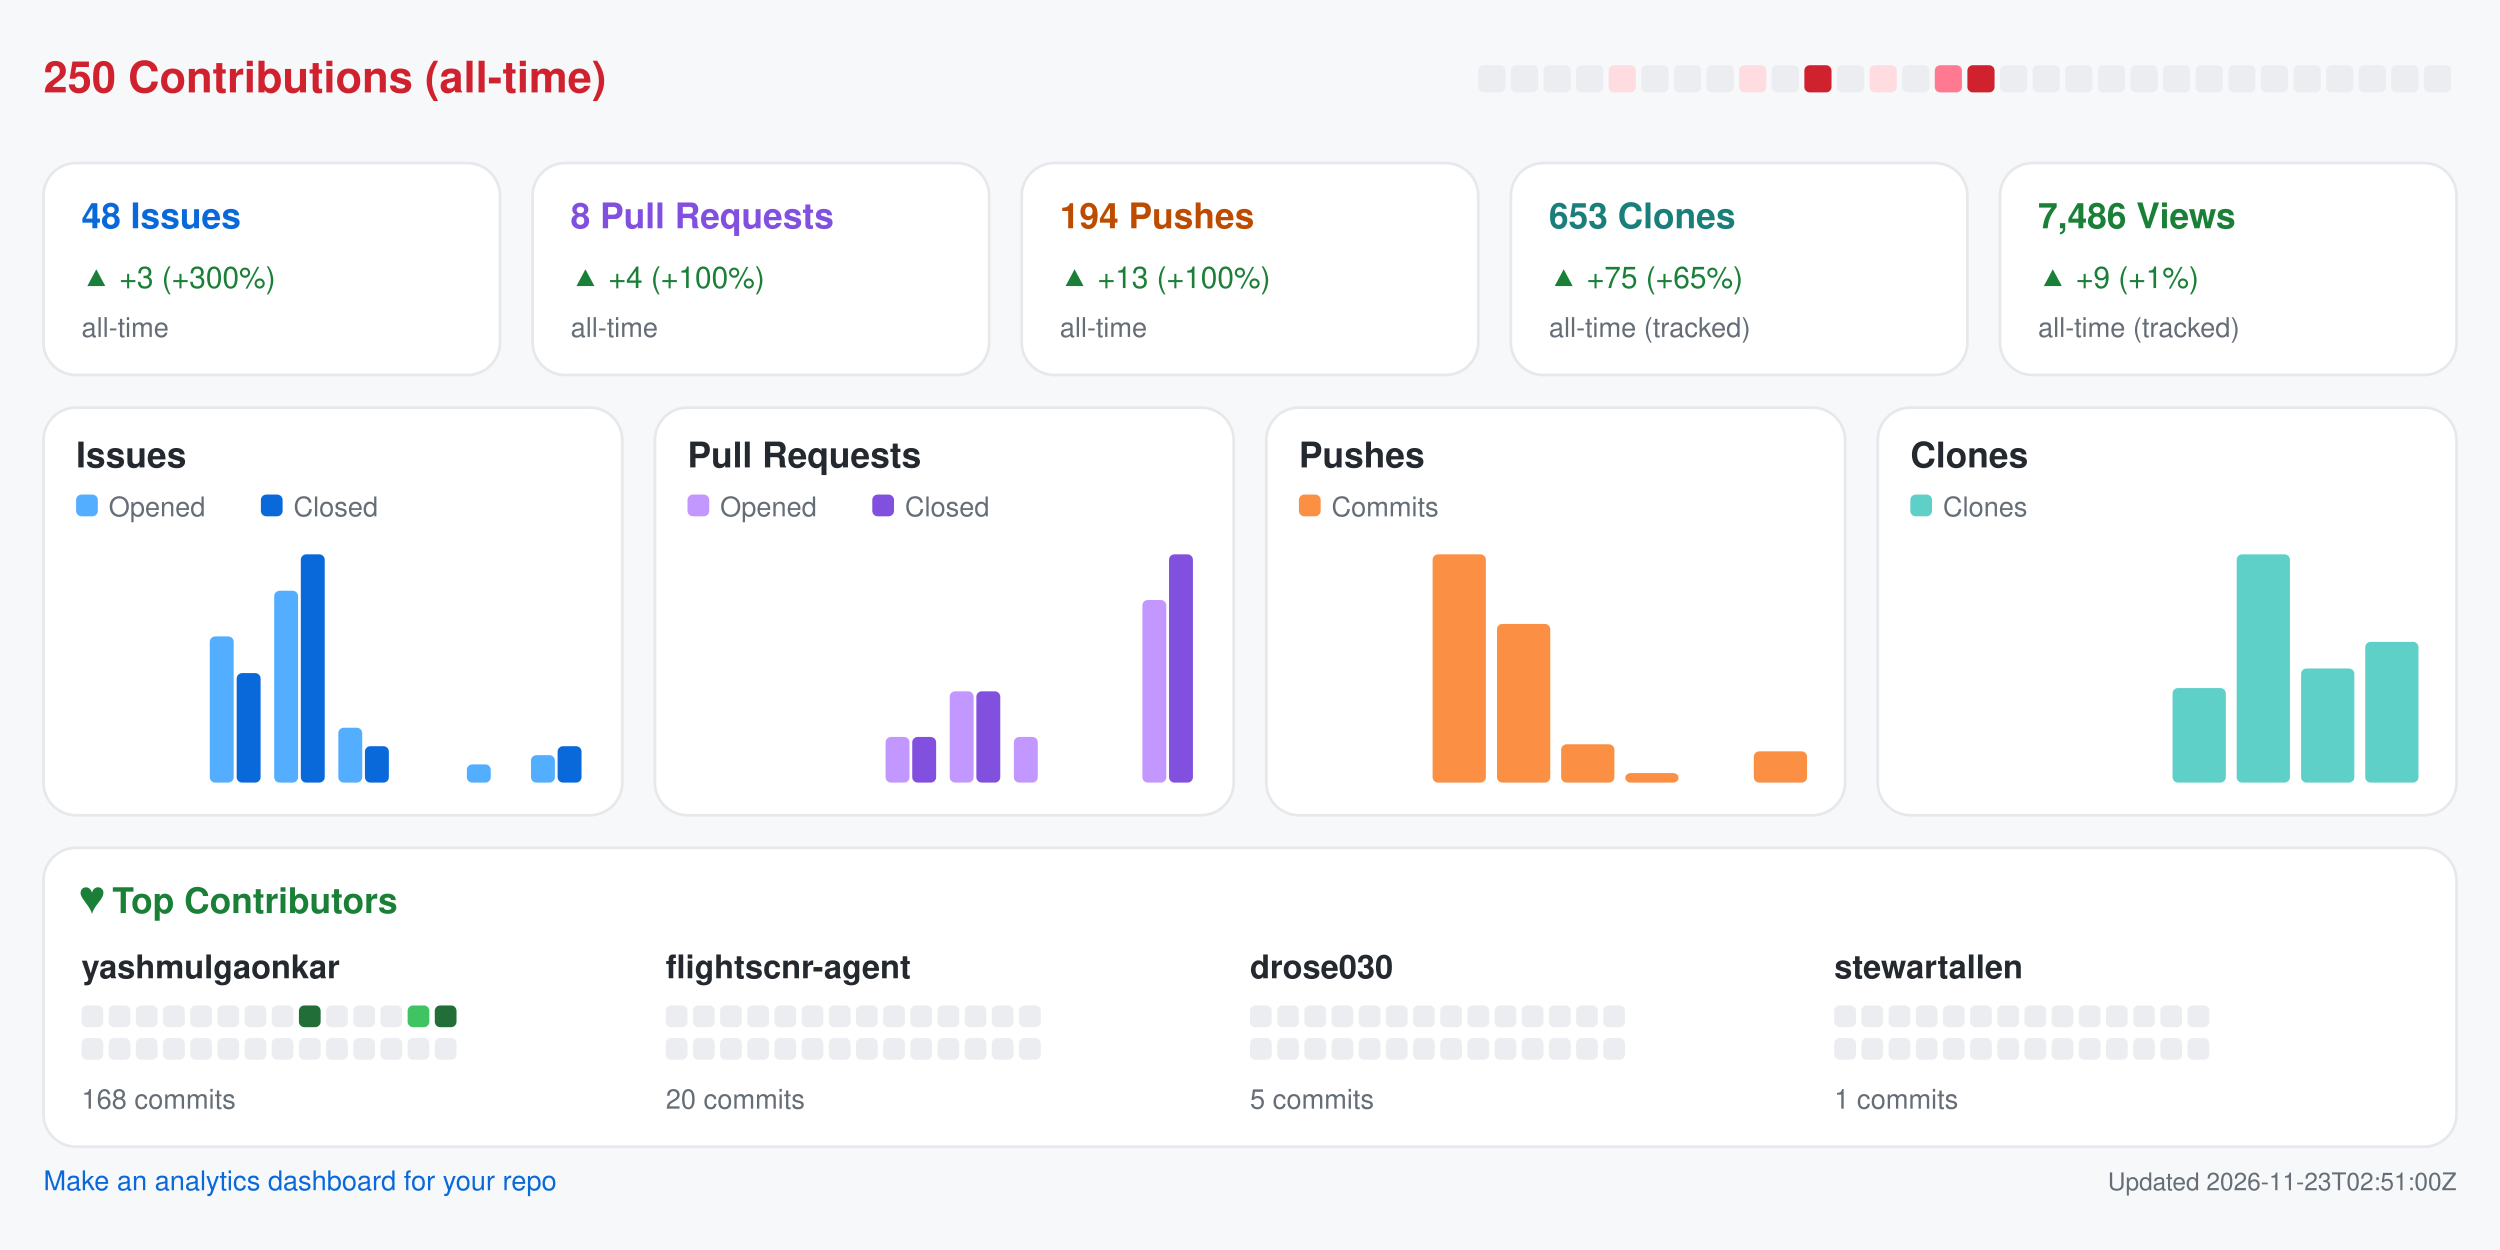
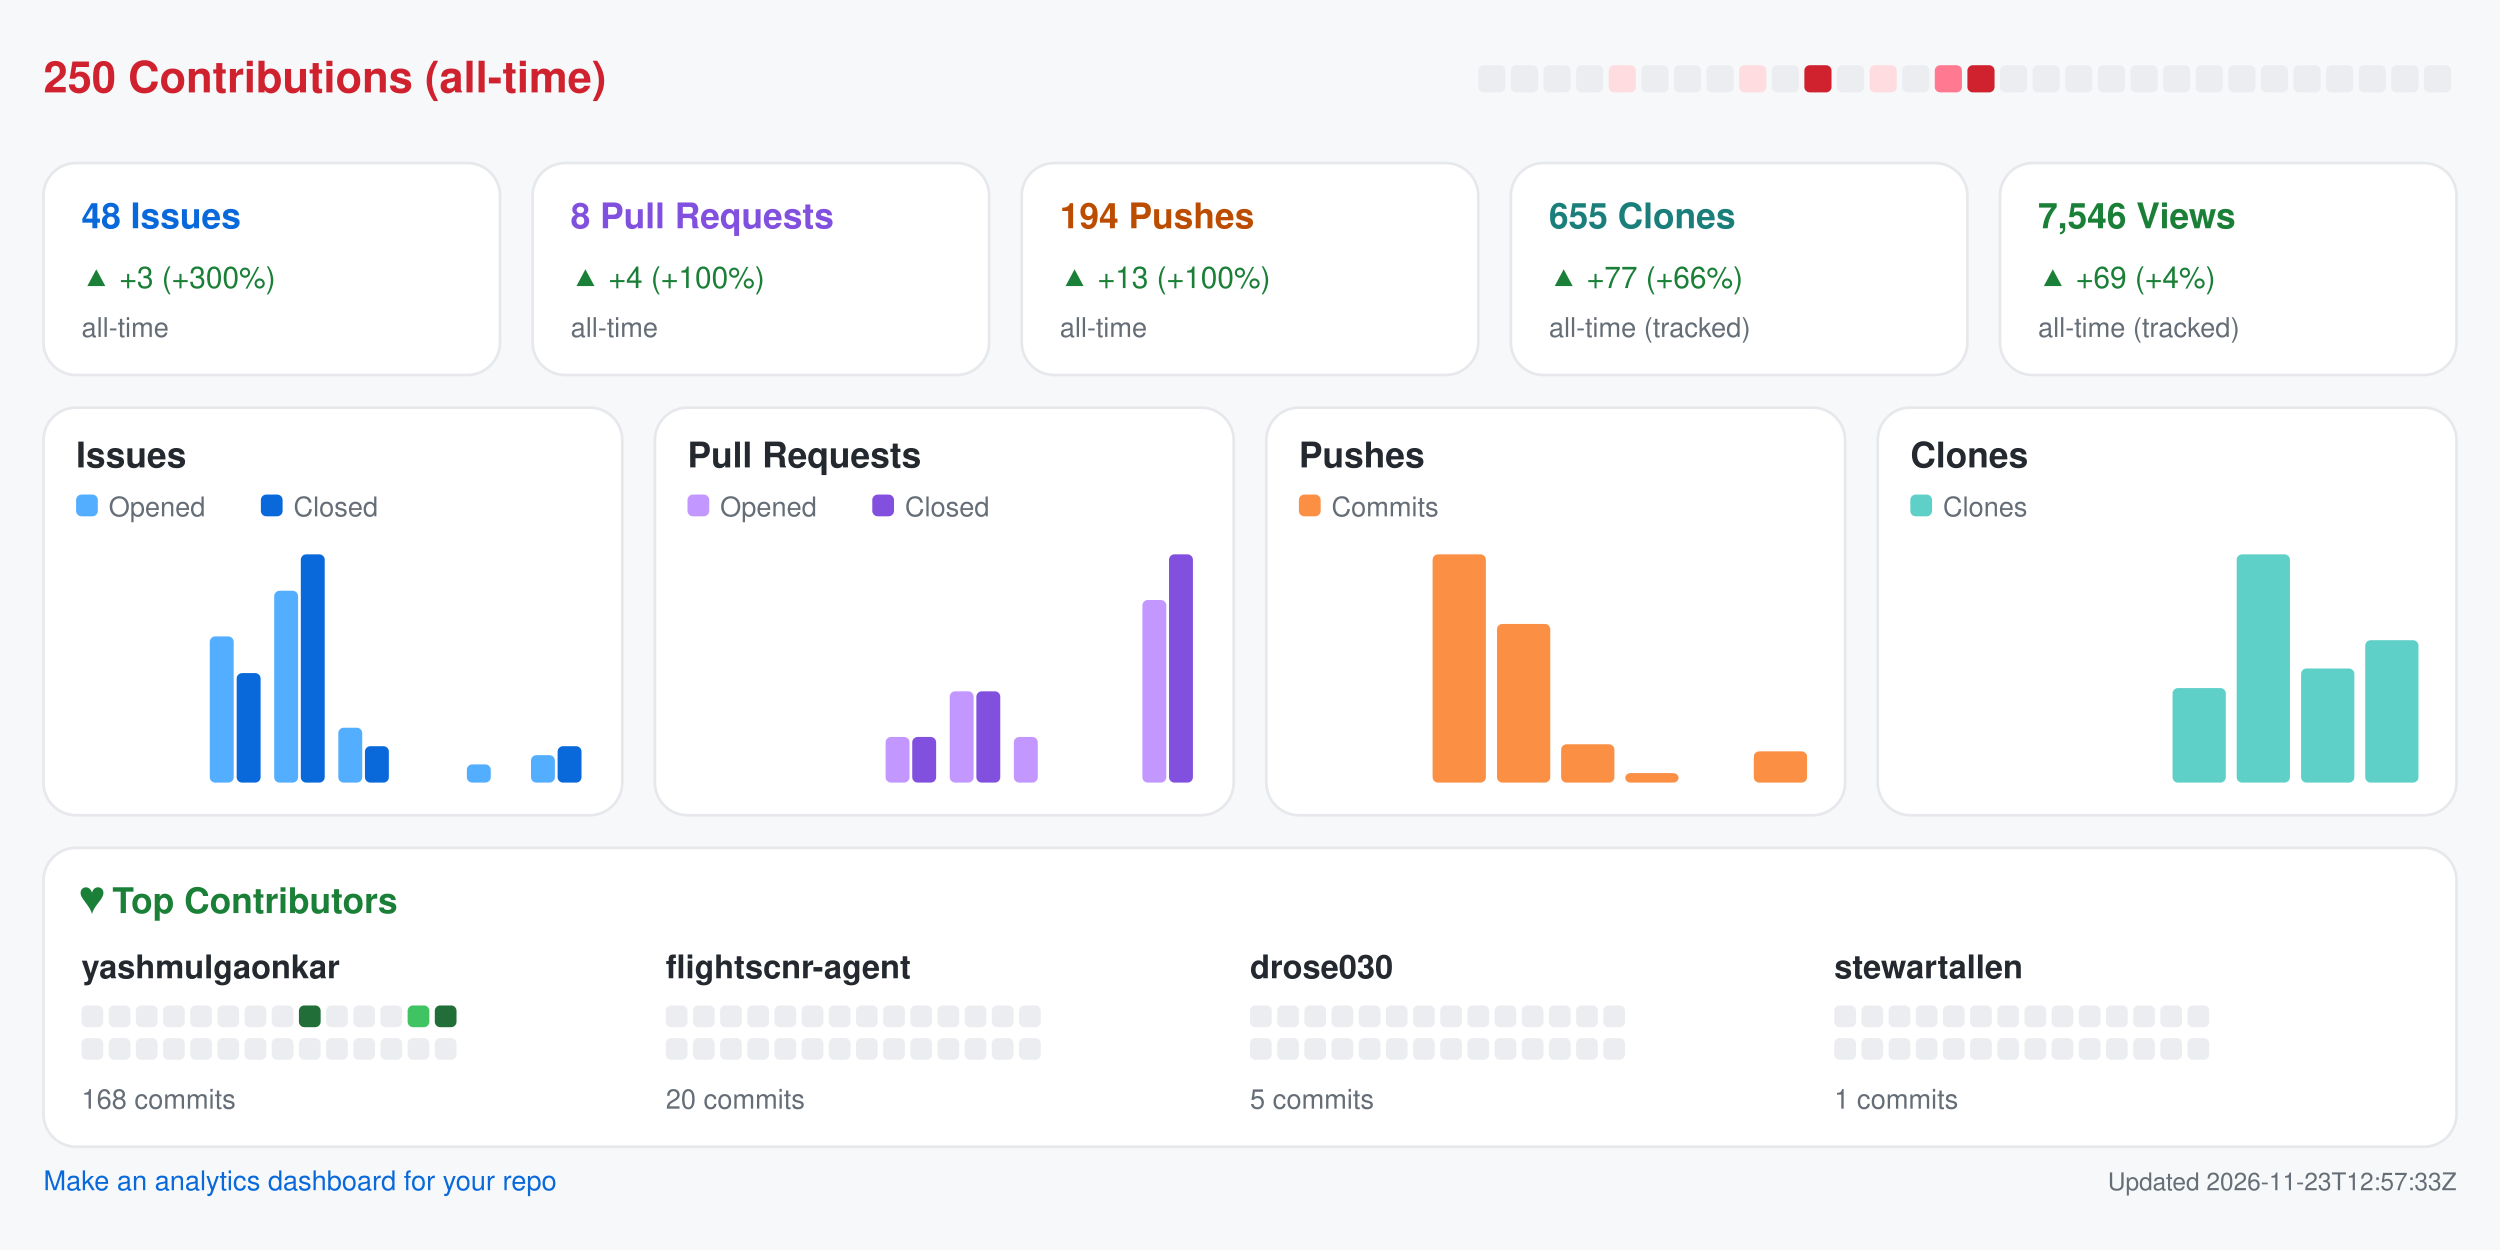
<svg xmlns="http://www.w3.org/2000/svg" width="920" height="460" viewBox="0 0 920 460" role="img" aria-label="Repository analytics for yashmulgaonkar/FlightScnr">
  <rect x="0.0" y="0.0" width="920.0" height="460.0" rx="0" fill="#f6f8fa" />
  <text x="16.0" y="34.0" fill="#cf222e" font-size="16" font-family="-apple-system,BlinkMacSystemFont,Segoe UI,Helvetica,Arial,sans-serif" font-weight="600" text-anchor="start">250 Contributions (all-time)</text>
  <rect x="544.0" y="24.0" width="10.0" height="10.0" rx="2" fill="#ebedf0" />
  <rect x="556.0" y="24.0" width="10.0" height="10.0" rx="2" fill="#ebedf0" />
  <rect x="568.0" y="24.0" width="10.0" height="10.0" rx="2" fill="#ebedf0" />
  <rect x="580.0" y="24.0" width="10.0" height="10.0" rx="2" fill="#ebedf0" />
  <rect x="592.0" y="24.0" width="10.0" height="10.0" rx="2" fill="#ffdce0" />
  <rect x="604.0" y="24.0" width="10.0" height="10.0" rx="2" fill="#ebedf0" />
  <rect x="616.0" y="24.0" width="10.0" height="10.0" rx="2" fill="#ebedf0" />
  <rect x="628.0" y="24.0" width="10.0" height="10.0" rx="2" fill="#ebedf0" />
  <rect x="640.0" y="24.0" width="10.0" height="10.0" rx="2" fill="#ffdce0" />
  <rect x="652.0" y="24.0" width="10.0" height="10.0" rx="2" fill="#ebedf0" />
  <rect x="664.0" y="24.0" width="10.0" height="10.0" rx="2" fill="#cf222e" />
  <rect x="676.0" y="24.0" width="10.0" height="10.0" rx="2" fill="#ebedf0" />
  <rect x="688.0" y="24.0" width="10.0" height="10.0" rx="2" fill="#ffdce0" />
  <rect x="700.0" y="24.0" width="10.0" height="10.0" rx="2" fill="#ebedf0" />
  <rect x="712.0" y="24.0" width="10.0" height="10.0" rx="2" fill="#ff7a90" />
  <rect x="724.0" y="24.0" width="10.0" height="10.0" rx="2" fill="#cf222e" />
  <rect x="736.0" y="24.0" width="10.0" height="10.0" rx="2" fill="#ebedf0" />
  <rect x="748.0" y="24.0" width="10.0" height="10.0" rx="2" fill="#ebedf0" />
  <rect x="760.0" y="24.0" width="10.0" height="10.0" rx="2" fill="#ebedf0" />
  <rect x="772.0" y="24.0" width="10.0" height="10.0" rx="2" fill="#ebedf0" />
  <rect x="784.0" y="24.0" width="10.0" height="10.0" rx="2" fill="#ebedf0" />
  <rect x="796.0" y="24.0" width="10.0" height="10.0" rx="2" fill="#ebedf0" />
  <rect x="808.0" y="24.0" width="10.0" height="10.0" rx="2" fill="#ebedf0" />
  <rect x="820.0" y="24.0" width="10.0" height="10.0" rx="2" fill="#ebedf0" />
  <rect x="832.0" y="24.0" width="10.0" height="10.0" rx="2" fill="#ebedf0" />
  <rect x="844.0" y="24.0" width="10.0" height="10.0" rx="2" fill="#ebedf0" />
  <rect x="856.0" y="24.0" width="10.0" height="10.0" rx="2" fill="#ebedf0" />
  <rect x="868.0" y="24.0" width="10.0" height="10.0" rx="2" fill="#ebedf0" />
  <rect x="880.0" y="24.0" width="10.0" height="10.0" rx="2" fill="#ebedf0" />
  <rect x="892.0" y="24.0" width="10.0" height="10.0" rx="2" fill="#ebedf0" />
  <rect x="16.0" y="60.0" width="168.0" height="78.0" rx="12" fill="#ffffff" stroke="#e6e8eb" />
  <text x="30.0" y="84.0" fill="#0969da" font-size="13" font-family="-apple-system,BlinkMacSystemFont,Segoe UI,Helvetica,Arial,sans-serif" font-weight="600" text-anchor="start">48 Issues</text>
  <text x="30.0" y="106.0" fill="#1a7f37" font-size="11" font-family="-apple-system,BlinkMacSystemFont,Segoe UI,Helvetica,Arial,sans-serif" font-weight="400" text-anchor="start">▲ +3 (+300%)</text>
  <text x="30.0" y="124.0" fill="#656d76" font-size="10" font-family="-apple-system,BlinkMacSystemFont,Segoe UI,Helvetica,Arial,sans-serif" font-weight="400" text-anchor="start">all-time</text>
  <rect x="196.0" y="60.0" width="168.0" height="78.0" rx="12" fill="#ffffff" stroke="#e6e8eb" />
  <text x="210.0" y="84.0" fill="#8250df" font-size="13" font-family="-apple-system,BlinkMacSystemFont,Segoe UI,Helvetica,Arial,sans-serif" font-weight="600" text-anchor="start">8 Pull Requests</text>
  <text x="210.0" y="106.0" fill="#1a7f37" font-size="11" font-family="-apple-system,BlinkMacSystemFont,Segoe UI,Helvetica,Arial,sans-serif" font-weight="400" text-anchor="start">▲ +4 (+100%)</text>
  <text x="210.0" y="124.0" fill="#656d76" font-size="10" font-family="-apple-system,BlinkMacSystemFont,Segoe UI,Helvetica,Arial,sans-serif" font-weight="400" text-anchor="start">all-time</text>
  <rect x="376.0" y="60.0" width="168.0" height="78.0" rx="12" fill="#ffffff" stroke="#e6e8eb" />
  <text x="390.0" y="84.0" fill="#bc4c00" font-size="13" font-family="-apple-system,BlinkMacSystemFont,Segoe UI,Helvetica,Arial,sans-serif" font-weight="600" text-anchor="start">194 Pushes</text>
  <text x="390.0" y="106.0" fill="#1a7f37" font-size="11" font-family="-apple-system,BlinkMacSystemFont,Segoe UI,Helvetica,Arial,sans-serif" font-weight="400" text-anchor="start">▲ +13 (+100%)</text>
  <text x="390.0" y="124.0" fill="#656d76" font-size="10" font-family="-apple-system,BlinkMacSystemFont,Segoe UI,Helvetica,Arial,sans-serif" font-weight="400" text-anchor="start">all-time</text>
  <rect x="556.0" y="60.0" width="168.0" height="78.0" rx="12" fill="#ffffff" stroke="#e6e8eb" />
-   <text x="570.0" y="84.0" fill="#1a7f7a" font-size="13" font-family="-apple-system,BlinkMacSystemFont,Segoe UI,Helvetica,Arial,sans-serif" font-weight="600" text-anchor="start">653 Clones</text>
-   <text x="570.0" y="106.0" fill="#1a7f37" font-size="11" font-family="-apple-system,BlinkMacSystemFont,Segoe UI,Helvetica,Arial,sans-serif" font-weight="400" text-anchor="start">▲ +75 (+65%)</text>
+   <text x="570.0" y="84.0" fill="#1a7f7a" font-size="13" font-family="-apple-system,BlinkMacSystemFont,Segoe UI,Helvetica,Arial,sans-serif" font-weight="600" text-anchor="start">655 Clones</text>
+   <text x="570.0" y="106.0" fill="#1a7f37" font-size="11" font-family="-apple-system,BlinkMacSystemFont,Segoe UI,Helvetica,Arial,sans-serif" font-weight="400" text-anchor="start">▲ +77 (+66%)</text>
  <text x="570.0" y="124.0" fill="#656d76" font-size="10" font-family="-apple-system,BlinkMacSystemFont,Segoe UI,Helvetica,Arial,sans-serif" font-weight="400" text-anchor="start">all-time (tracked)</text>
  <rect x="736.0" y="60.0" width="168.0" height="78.0" rx="12" fill="#ffffff" stroke="#e6e8eb" />
-   <text x="750.0" y="84.0" fill="#1a7f37" font-size="13" font-family="-apple-system,BlinkMacSystemFont,Segoe UI,Helvetica,Arial,sans-serif" font-weight="600" text-anchor="start">7,486 Views</text>
-   <text x="750.0" y="106.0" fill="#1a7f37" font-size="11" font-family="-apple-system,BlinkMacSystemFont,Segoe UI,Helvetica,Arial,sans-serif" font-weight="400" text-anchor="start">▲ +9 (+1%)</text>
+   <text x="750.0" y="84.0" fill="#1a7f37" font-size="13" font-family="-apple-system,BlinkMacSystemFont,Segoe UI,Helvetica,Arial,sans-serif" font-weight="600" text-anchor="start">7,546 Views</text>
+   <text x="750.0" y="106.0" fill="#1a7f37" font-size="11" font-family="-apple-system,BlinkMacSystemFont,Segoe UI,Helvetica,Arial,sans-serif" font-weight="400" text-anchor="start">▲ +69 (+4%)</text>
  <text x="750.0" y="124.0" fill="#656d76" font-size="10" font-family="-apple-system,BlinkMacSystemFont,Segoe UI,Helvetica,Arial,sans-serif" font-weight="400" text-anchor="start">all-time (tracked)</text>
  <rect x="16.0" y="150.0" width="213.0" height="150.0" rx="12" fill="#ffffff" stroke="#e6e8eb" />
  <text x="28.0" y="172.0" fill="#24292f" font-size="13" font-family="-apple-system,BlinkMacSystemFont,Segoe UI,Helvetica,Arial,sans-serif" font-weight="600" text-anchor="start">Issues</text>
  <rect x="28.0" y="182.0" width="8.0" height="8.0" rx="2" fill="#54aeff" />
  <text x="40.0" y="190.0" fill="#656d76" font-size="10" font-family="-apple-system,BlinkMacSystemFont,Segoe UI,Helvetica,Arial,sans-serif" font-weight="400" text-anchor="start">Opened</text>
  <rect x="96.0" y="182.0" width="8.0" height="8.0" rx="2" fill="#0969da" />
  <text x="108.0" y="190.0" fill="#656d76" font-size="10" font-family="-apple-system,BlinkMacSystemFont,Segoe UI,Helvetica,Arial,sans-serif" font-weight="400" text-anchor="start">Closed</text>
  <rect x="30.0" y="288.0" width="8.8" height="0.0" rx="2" fill="#54aeff" />
  <rect x="39.8" y="288.0" width="8.8" height="0.0" rx="2" fill="#0969da" />
  <rect x="53.6" y="288.0" width="8.8" height="0.0" rx="2" fill="#54aeff" />
  <rect x="63.4" y="288.0" width="8.8" height="0.0" rx="2" fill="#0969da" />
  <rect x="77.2" y="234.2" width="8.8" height="53.8" rx="2" fill="#54aeff" />
  <rect x="87.1" y="247.7" width="8.8" height="40.3" rx="2" fill="#0969da" />
  <rect x="100.9" y="217.4" width="8.8" height="70.6" rx="2" fill="#54aeff" />
  <rect x="110.7" y="204.0" width="8.8" height="84.0" rx="2" fill="#0969da" />
  <rect x="124.5" y="267.8" width="8.8" height="20.2" rx="2" fill="#54aeff" />
  <rect x="134.3" y="274.6" width="8.8" height="13.4" rx="2" fill="#0969da" />
  <rect x="148.1" y="288.0" width="8.8" height="0.0" rx="2" fill="#54aeff" />
  <rect x="157.9" y="288.0" width="8.8" height="0.0" rx="2" fill="#0969da" />
  <rect x="171.8" y="281.3" width="8.8" height="6.7" rx="2" fill="#54aeff" />
  <rect x="181.6" y="288.0" width="8.8" height="0.0" rx="2" fill="#0969da" />
  <rect x="195.4" y="277.9" width="8.8" height="10.1" rx="2" fill="#54aeff" />
  <rect x="205.2" y="274.6" width="8.8" height="13.4" rx="2" fill="#0969da" />
  <rect x="241.0" y="150.0" width="213.0" height="150.0" rx="12" fill="#ffffff" stroke="#e6e8eb" />
  <text x="253.0" y="172.0" fill="#24292f" font-size="13" font-family="-apple-system,BlinkMacSystemFont,Segoe UI,Helvetica,Arial,sans-serif" font-weight="600" text-anchor="start">Pull Requests</text>
  <rect x="253.0" y="182.0" width="8.0" height="8.0" rx="2" fill="#c297ff" />
  <text x="265.0" y="190.0" fill="#656d76" font-size="10" font-family="-apple-system,BlinkMacSystemFont,Segoe UI,Helvetica,Arial,sans-serif" font-weight="400" text-anchor="start">Opened</text>
  <rect x="321.0" y="182.0" width="8.0" height="8.0" rx="2" fill="#8250df" />
  <text x="333.0" y="190.0" fill="#656d76" font-size="10" font-family="-apple-system,BlinkMacSystemFont,Segoe UI,Helvetica,Arial,sans-serif" font-weight="400" text-anchor="start">Closed</text>
  <rect x="255.0" y="288.0" width="8.8" height="0.0" rx="2" fill="#c297ff" />
  <rect x="264.8" y="288.0" width="8.8" height="0.0" rx="2" fill="#8250df" />
  <rect x="278.6" y="288.0" width="8.8" height="0.0" rx="2" fill="#c297ff" />
  <rect x="288.4" y="288.0" width="8.8" height="0.0" rx="2" fill="#8250df" />
  <rect x="302.2" y="288.0" width="8.8" height="0.0" rx="2" fill="#c297ff" />
  <rect x="312.1" y="288.0" width="8.8" height="0.0" rx="2" fill="#8250df" />
  <rect x="325.9" y="271.2" width="8.8" height="16.8" rx="2" fill="#c297ff" />
  <rect x="335.7" y="271.2" width="8.8" height="16.8" rx="2" fill="#8250df" />
  <rect x="349.5" y="254.4" width="8.8" height="33.6" rx="2" fill="#c297ff" />
  <rect x="359.3" y="254.4" width="8.8" height="33.6" rx="2" fill="#8250df" />
  <rect x="373.1" y="271.2" width="8.8" height="16.8" rx="2" fill="#c297ff" />
  <rect x="382.9" y="288.0" width="8.8" height="0.0" rx="2" fill="#8250df" />
  <rect x="396.8" y="288.0" width="8.8" height="0.0" rx="2" fill="#c297ff" />
  <rect x="406.6" y="288.0" width="8.8" height="0.0" rx="2" fill="#8250df" />
  <rect x="420.4" y="220.8" width="8.8" height="67.2" rx="2" fill="#c297ff" />
  <rect x="430.2" y="204.0" width="8.8" height="84.0" rx="2" fill="#8250df" />
  <rect x="466.0" y="150.0" width="213.0" height="150.0" rx="12" fill="#ffffff" stroke="#e6e8eb" />
  <text x="478.0" y="172.0" fill="#24292f" font-size="13" font-family="-apple-system,BlinkMacSystemFont,Segoe UI,Helvetica,Arial,sans-serif" font-weight="600" text-anchor="start">Pushes</text>
  <rect x="478.0" y="182.0" width="8.0" height="8.0" rx="2" fill="#fb8f44" />
  <text x="490.0" y="190.0" fill="#656d76" font-size="10" font-family="-apple-system,BlinkMacSystemFont,Segoe UI,Helvetica,Arial,sans-serif" font-weight="400" text-anchor="start">Commits</text>
  <rect x="480.0" y="288.0" width="19.6" height="0.0" rx="2" fill="#fb8f44" />
  <rect x="503.6" y="288.0" width="19.6" height="0.0" rx="2" fill="#fb8f44" />
  <rect x="527.2" y="204.0" width="19.6" height="84.0" rx="2" fill="#fb8f44" />
  <rect x="550.9" y="229.6" width="19.6" height="58.4" rx="2" fill="#fb8f44" />
  <rect x="574.5" y="273.9" width="19.6" height="14.1" rx="2" fill="#fb8f44" />
  <rect x="598.1" y="284.5" width="19.6" height="3.5" rx="2" fill="#fb8f44" />
  <rect x="621.8" y="288.0" width="19.6" height="0.0" rx="2" fill="#fb8f44" />
  <rect x="645.4" y="276.5" width="19.6" height="11.5" rx="2" fill="#fb8f44" />
  <rect x="691.0" y="150.0" width="213.0" height="150.0" rx="12" fill="#ffffff" stroke="#e6e8eb" />
  <text x="703.0" y="172.0" fill="#24292f" font-size="13" font-family="-apple-system,BlinkMacSystemFont,Segoe UI,Helvetica,Arial,sans-serif" font-weight="600" text-anchor="start">Clones</text>
  <rect x="703.0" y="182.0" width="8.0" height="8.0" rx="2" fill="#5fd0c8" />
  <text x="715.0" y="190.0" fill="#656d76" font-size="10" font-family="-apple-system,BlinkMacSystemFont,Segoe UI,Helvetica,Arial,sans-serif" font-weight="400" text-anchor="start">Clones</text>
  <rect x="705.0" y="288.0" width="19.6" height="0.0" rx="2" fill="#5fd0c8" />
  <rect x="728.6" y="288.0" width="19.6" height="0.0" rx="2" fill="#5fd0c8" />
  <rect x="752.2" y="288.0" width="19.6" height="0.0" rx="2" fill="#5fd0c8" />
  <rect x="775.9" y="288.0" width="19.6" height="0.0" rx="2" fill="#5fd0c8" />
  <rect x="799.5" y="253.2" width="19.6" height="34.8" rx="2" fill="#5fd0c8" />
  <rect x="823.1" y="204.0" width="19.6" height="84.0" rx="2" fill="#5fd0c8" />
  <rect x="846.8" y="246.0" width="19.6" height="42.0" rx="2" fill="#5fd0c8" />
-   <rect x="870.4" y="236.2" width="19.6" height="51.8" rx="2" fill="#5fd0c8" />
+   <rect x="870.4" y="235.6" width="19.6" height="52.4" rx="2" fill="#5fd0c8" />
  <rect x="16.0" y="312.0" width="888.0" height="110.0" rx="12" fill="#ffffff" stroke="#e6e8eb" />
  <text x="30.0" y="336.0" fill="#1a7f37" font-size="13" font-family="-apple-system,BlinkMacSystemFont,Segoe UI,Helvetica,Arial,sans-serif" font-weight="600" text-anchor="start">♥  Top Contributors</text>
  <text x="30.0" y="360.0" fill="#24292f" font-size="12" font-family="-apple-system,BlinkMacSystemFont,Segoe UI,Helvetica,Arial,sans-serif" font-weight="600" text-anchor="start">yashmulgaonkar</text>
  <rect x="30.0" y="370.0" width="8.0" height="8.0" rx="2" fill="#ebedf0" />
  <rect x="40.0" y="370.0" width="8.0" height="8.0" rx="2" fill="#ebedf0" />
  <rect x="50.0" y="370.0" width="8.0" height="8.0" rx="2" fill="#ebedf0" />
  <rect x="60.0" y="370.0" width="8.0" height="8.0" rx="2" fill="#ebedf0" />
  <rect x="70.0" y="370.0" width="8.0" height="8.0" rx="2" fill="#ebedf0" />
  <rect x="80.0" y="370.0" width="8.0" height="8.0" rx="2" fill="#ebedf0" />
  <rect x="90.0" y="370.0" width="8.0" height="8.0" rx="2" fill="#ebedf0" />
  <rect x="100.0" y="370.0" width="8.0" height="8.0" rx="2" fill="#ebedf0" />
  <rect x="110.0" y="370.0" width="8.0" height="8.0" rx="2" fill="#216e39" />
  <rect x="120.0" y="370.0" width="8.0" height="8.0" rx="2" fill="#ebedf0" />
  <rect x="130.0" y="370.0" width="8.0" height="8.0" rx="2" fill="#ebedf0" />
  <rect x="140.0" y="370.0" width="8.0" height="8.0" rx="2" fill="#ebedf0" />
  <rect x="150.0" y="370.0" width="8.0" height="8.0" rx="2" fill="#40c463" />
  <rect x="160.0" y="370.0" width="8.0" height="8.0" rx="2" fill="#216e39" />
  <rect x="30.0" y="382.0" width="8.0" height="8.0" rx="2" fill="#ebedf0" />
  <rect x="40.0" y="382.0" width="8.0" height="8.0" rx="2" fill="#ebedf0" />
  <rect x="50.0" y="382.0" width="8.0" height="8.0" rx="2" fill="#ebedf0" />
  <rect x="60.0" y="382.0" width="8.0" height="8.0" rx="2" fill="#ebedf0" />
  <rect x="70.0" y="382.0" width="8.0" height="8.0" rx="2" fill="#ebedf0" />
  <rect x="80.0" y="382.0" width="8.0" height="8.0" rx="2" fill="#ebedf0" />
  <rect x="90.0" y="382.0" width="8.0" height="8.0" rx="2" fill="#ebedf0" />
  <rect x="100.0" y="382.0" width="8.0" height="8.0" rx="2" fill="#ebedf0" />
  <rect x="110.0" y="382.0" width="8.0" height="8.0" rx="2" fill="#ebedf0" />
  <rect x="120.0" y="382.0" width="8.0" height="8.0" rx="2" fill="#ebedf0" />
  <rect x="130.0" y="382.0" width="8.0" height="8.0" rx="2" fill="#ebedf0" />
  <rect x="140.0" y="382.0" width="8.0" height="8.0" rx="2" fill="#ebedf0" />
  <rect x="150.0" y="382.0" width="8.0" height="8.0" rx="2" fill="#ebedf0" />
  <rect x="160.0" y="382.0" width="8.0" height="8.0" rx="2" fill="#ebedf0" />
  <text x="30.0" y="408.0" fill="#656d76" font-size="10" font-family="-apple-system,BlinkMacSystemFont,Segoe UI,Helvetica,Arial,sans-serif" font-weight="400" text-anchor="start">168 commits</text>
  <text x="245.0" y="360.0" fill="#24292f" font-size="12" font-family="-apple-system,BlinkMacSystemFont,Segoe UI,Helvetica,Arial,sans-serif" font-weight="600" text-anchor="start">flightscnr-agent</text>
  <rect x="245.0" y="370.0" width="8.0" height="8.0" rx="2" fill="#ebedf0" />
  <rect x="255.0" y="370.0" width="8.0" height="8.0" rx="2" fill="#ebedf0" />
  <rect x="265.0" y="370.0" width="8.0" height="8.0" rx="2" fill="#ebedf0" />
  <rect x="275.0" y="370.0" width="8.0" height="8.0" rx="2" fill="#ebedf0" />
  <rect x="285.0" y="370.0" width="8.0" height="8.0" rx="2" fill="#ebedf0" />
  <rect x="295.0" y="370.0" width="8.0" height="8.0" rx="2" fill="#ebedf0" />
  <rect x="305.0" y="370.0" width="8.0" height="8.0" rx="2" fill="#ebedf0" />
  <rect x="315.0" y="370.0" width="8.0" height="8.0" rx="2" fill="#ebedf0" />
  <rect x="325.0" y="370.0" width="8.0" height="8.0" rx="2" fill="#ebedf0" />
  <rect x="335.0" y="370.0" width="8.0" height="8.0" rx="2" fill="#ebedf0" />
  <rect x="345.0" y="370.0" width="8.0" height="8.0" rx="2" fill="#ebedf0" />
  <rect x="355.0" y="370.0" width="8.0" height="8.0" rx="2" fill="#ebedf0" />
  <rect x="365.0" y="370.0" width="8.0" height="8.0" rx="2" fill="#ebedf0" />
  <rect x="375.0" y="370.0" width="8.0" height="8.0" rx="2" fill="#ebedf0" />
  <rect x="245.0" y="382.0" width="8.0" height="8.0" rx="2" fill="#ebedf0" />
  <rect x="255.0" y="382.0" width="8.0" height="8.0" rx="2" fill="#ebedf0" />
  <rect x="265.0" y="382.0" width="8.0" height="8.0" rx="2" fill="#ebedf0" />
  <rect x="275.0" y="382.0" width="8.0" height="8.0" rx="2" fill="#ebedf0" />
  <rect x="285.0" y="382.0" width="8.0" height="8.0" rx="2" fill="#ebedf0" />
  <rect x="295.0" y="382.0" width="8.0" height="8.0" rx="2" fill="#ebedf0" />
  <rect x="305.0" y="382.0" width="8.0" height="8.0" rx="2" fill="#ebedf0" />
  <rect x="315.0" y="382.0" width="8.0" height="8.0" rx="2" fill="#ebedf0" />
  <rect x="325.0" y="382.0" width="8.0" height="8.0" rx="2" fill="#ebedf0" />
  <rect x="335.0" y="382.0" width="8.0" height="8.0" rx="2" fill="#ebedf0" />
  <rect x="345.0" y="382.0" width="8.0" height="8.0" rx="2" fill="#ebedf0" />
  <rect x="355.0" y="382.0" width="8.0" height="8.0" rx="2" fill="#ebedf0" />
  <rect x="365.0" y="382.0" width="8.0" height="8.0" rx="2" fill="#ebedf0" />
  <rect x="375.0" y="382.0" width="8.0" height="8.0" rx="2" fill="#ebedf0" />
  <text x="245.0" y="408.0" fill="#656d76" font-size="10" font-family="-apple-system,BlinkMacSystemFont,Segoe UI,Helvetica,Arial,sans-serif" font-weight="400" text-anchor="start">20 commits</text>
  <text x="460.0" y="360.0" fill="#24292f" font-size="12" font-family="-apple-system,BlinkMacSystemFont,Segoe UI,Helvetica,Arial,sans-serif" font-weight="600" text-anchor="start">drose030</text>
  <rect x="460.0" y="370.0" width="8.0" height="8.0" rx="2" fill="#ebedf0" />
  <rect x="470.0" y="370.0" width="8.0" height="8.0" rx="2" fill="#ebedf0" />
  <rect x="480.0" y="370.0" width="8.0" height="8.0" rx="2" fill="#ebedf0" />
  <rect x="490.0" y="370.0" width="8.0" height="8.0" rx="2" fill="#ebedf0" />
  <rect x="500.0" y="370.0" width="8.0" height="8.0" rx="2" fill="#ebedf0" />
  <rect x="510.0" y="370.0" width="8.0" height="8.0" rx="2" fill="#ebedf0" />
  <rect x="520.0" y="370.0" width="8.0" height="8.0" rx="2" fill="#ebedf0" />
  <rect x="530.0" y="370.0" width="8.0" height="8.0" rx="2" fill="#ebedf0" />
  <rect x="540.0" y="370.0" width="8.0" height="8.0" rx="2" fill="#ebedf0" />
  <rect x="550.0" y="370.0" width="8.0" height="8.0" rx="2" fill="#ebedf0" />
  <rect x="560.0" y="370.0" width="8.0" height="8.0" rx="2" fill="#ebedf0" />
  <rect x="570.0" y="370.0" width="8.0" height="8.0" rx="2" fill="#ebedf0" />
  <rect x="580.0" y="370.0" width="8.0" height="8.0" rx="2" fill="#ebedf0" />
  <rect x="590.0" y="370.0" width="8.0" height="8.0" rx="2" fill="#ebedf0" />
  <rect x="460.0" y="382.0" width="8.0" height="8.0" rx="2" fill="#ebedf0" />
  <rect x="470.0" y="382.0" width="8.0" height="8.0" rx="2" fill="#ebedf0" />
  <rect x="480.0" y="382.0" width="8.0" height="8.0" rx="2" fill="#ebedf0" />
  <rect x="490.0" y="382.0" width="8.0" height="8.0" rx="2" fill="#ebedf0" />
  <rect x="500.0" y="382.0" width="8.0" height="8.0" rx="2" fill="#ebedf0" />
  <rect x="510.0" y="382.0" width="8.0" height="8.0" rx="2" fill="#ebedf0" />
  <rect x="520.0" y="382.0" width="8.0" height="8.0" rx="2" fill="#ebedf0" />
  <rect x="530.0" y="382.0" width="8.0" height="8.0" rx="2" fill="#ebedf0" />
  <rect x="540.0" y="382.0" width="8.0" height="8.0" rx="2" fill="#ebedf0" />
  <rect x="550.0" y="382.0" width="8.0" height="8.0" rx="2" fill="#ebedf0" />
  <rect x="560.0" y="382.0" width="8.0" height="8.0" rx="2" fill="#ebedf0" />
  <rect x="570.0" y="382.0" width="8.0" height="8.0" rx="2" fill="#ebedf0" />
  <rect x="580.0" y="382.0" width="8.0" height="8.0" rx="2" fill="#ebedf0" />
  <rect x="590.0" y="382.0" width="8.0" height="8.0" rx="2" fill="#ebedf0" />
  <text x="460.0" y="408.0" fill="#656d76" font-size="10" font-family="-apple-system,BlinkMacSystemFont,Segoe UI,Helvetica,Arial,sans-serif" font-weight="400" text-anchor="start">5 commits</text>
  <text x="675.0" y="360.0" fill="#24292f" font-size="12" font-family="-apple-system,BlinkMacSystemFont,Segoe UI,Helvetica,Arial,sans-serif" font-weight="600" text-anchor="start">stewartallen</text>
  <rect x="675.0" y="370.0" width="8.0" height="8.0" rx="2" fill="#ebedf0" />
  <rect x="685.0" y="370.0" width="8.0" height="8.0" rx="2" fill="#ebedf0" />
  <rect x="695.0" y="370.0" width="8.0" height="8.0" rx="2" fill="#ebedf0" />
  <rect x="705.0" y="370.0" width="8.0" height="8.0" rx="2" fill="#ebedf0" />
  <rect x="715.0" y="370.0" width="8.0" height="8.0" rx="2" fill="#ebedf0" />
  <rect x="725.0" y="370.0" width="8.0" height="8.0" rx="2" fill="#ebedf0" />
  <rect x="735.0" y="370.0" width="8.0" height="8.0" rx="2" fill="#ebedf0" />
  <rect x="745.0" y="370.0" width="8.0" height="8.0" rx="2" fill="#ebedf0" />
  <rect x="755.0" y="370.0" width="8.0" height="8.0" rx="2" fill="#ebedf0" />
  <rect x="765.0" y="370.0" width="8.0" height="8.0" rx="2" fill="#ebedf0" />
  <rect x="775.0" y="370.0" width="8.0" height="8.0" rx="2" fill="#ebedf0" />
  <rect x="785.0" y="370.0" width="8.0" height="8.0" rx="2" fill="#ebedf0" />
  <rect x="795.0" y="370.0" width="8.0" height="8.0" rx="2" fill="#ebedf0" />
  <rect x="805.0" y="370.0" width="8.0" height="8.0" rx="2" fill="#ebedf0" />
  <rect x="675.0" y="382.0" width="8.0" height="8.0" rx="2" fill="#ebedf0" />
  <rect x="685.0" y="382.0" width="8.0" height="8.0" rx="2" fill="#ebedf0" />
  <rect x="695.0" y="382.0" width="8.0" height="8.0" rx="2" fill="#ebedf0" />
  <rect x="705.0" y="382.0" width="8.0" height="8.0" rx="2" fill="#ebedf0" />
  <rect x="715.0" y="382.0" width="8.0" height="8.0" rx="2" fill="#ebedf0" />
  <rect x="725.0" y="382.0" width="8.0" height="8.0" rx="2" fill="#ebedf0" />
  <rect x="735.0" y="382.0" width="8.0" height="8.0" rx="2" fill="#ebedf0" />
  <rect x="745.0" y="382.0" width="8.0" height="8.0" rx="2" fill="#ebedf0" />
  <rect x="755.0" y="382.0" width="8.0" height="8.0" rx="2" fill="#ebedf0" />
  <rect x="765.0" y="382.0" width="8.0" height="8.0" rx="2" fill="#ebedf0" />
  <rect x="775.0" y="382.0" width="8.0" height="8.0" rx="2" fill="#ebedf0" />
  <rect x="785.0" y="382.0" width="8.0" height="8.0" rx="2" fill="#ebedf0" />
  <rect x="795.0" y="382.0" width="8.0" height="8.0" rx="2" fill="#ebedf0" />
  <rect x="805.0" y="382.0" width="8.0" height="8.0" rx="2" fill="#ebedf0" />
  <text x="675.0" y="408.0" fill="#656d76" font-size="10" font-family="-apple-system,BlinkMacSystemFont,Segoe UI,Helvetica,Arial,sans-serif" font-weight="400" text-anchor="start">1 commits</text>
  <a href="https://github.com/yashmulgaonkar/repo-analytics" target="_blank" rel="noopener noreferrer">
    <text x="16.0" y="438.0" fill="#0969da" font-size="10" font-family="-apple-system,BlinkMacSystemFont,Segoe UI,Helvetica,Arial,sans-serif" font-weight="400" text-anchor="start">Make an analytics dashboard for your repo</text>
  </a>
-   <text x="904.0" y="438.0" fill="#656d76" font-size="9" font-family="-apple-system,BlinkMacSystemFont,Segoe UI,Helvetica,Arial,sans-serif" font-weight="400" text-anchor="end">Updated 2026-11-23T02:51:00Z</text>
+   <text x="904.0" y="438.0" fill="#656d76" font-size="9" font-family="-apple-system,BlinkMacSystemFont,Segoe UI,Helvetica,Arial,sans-serif" font-weight="400" text-anchor="end">Updated 2026-11-23T12:57:33Z</text>
</svg>
